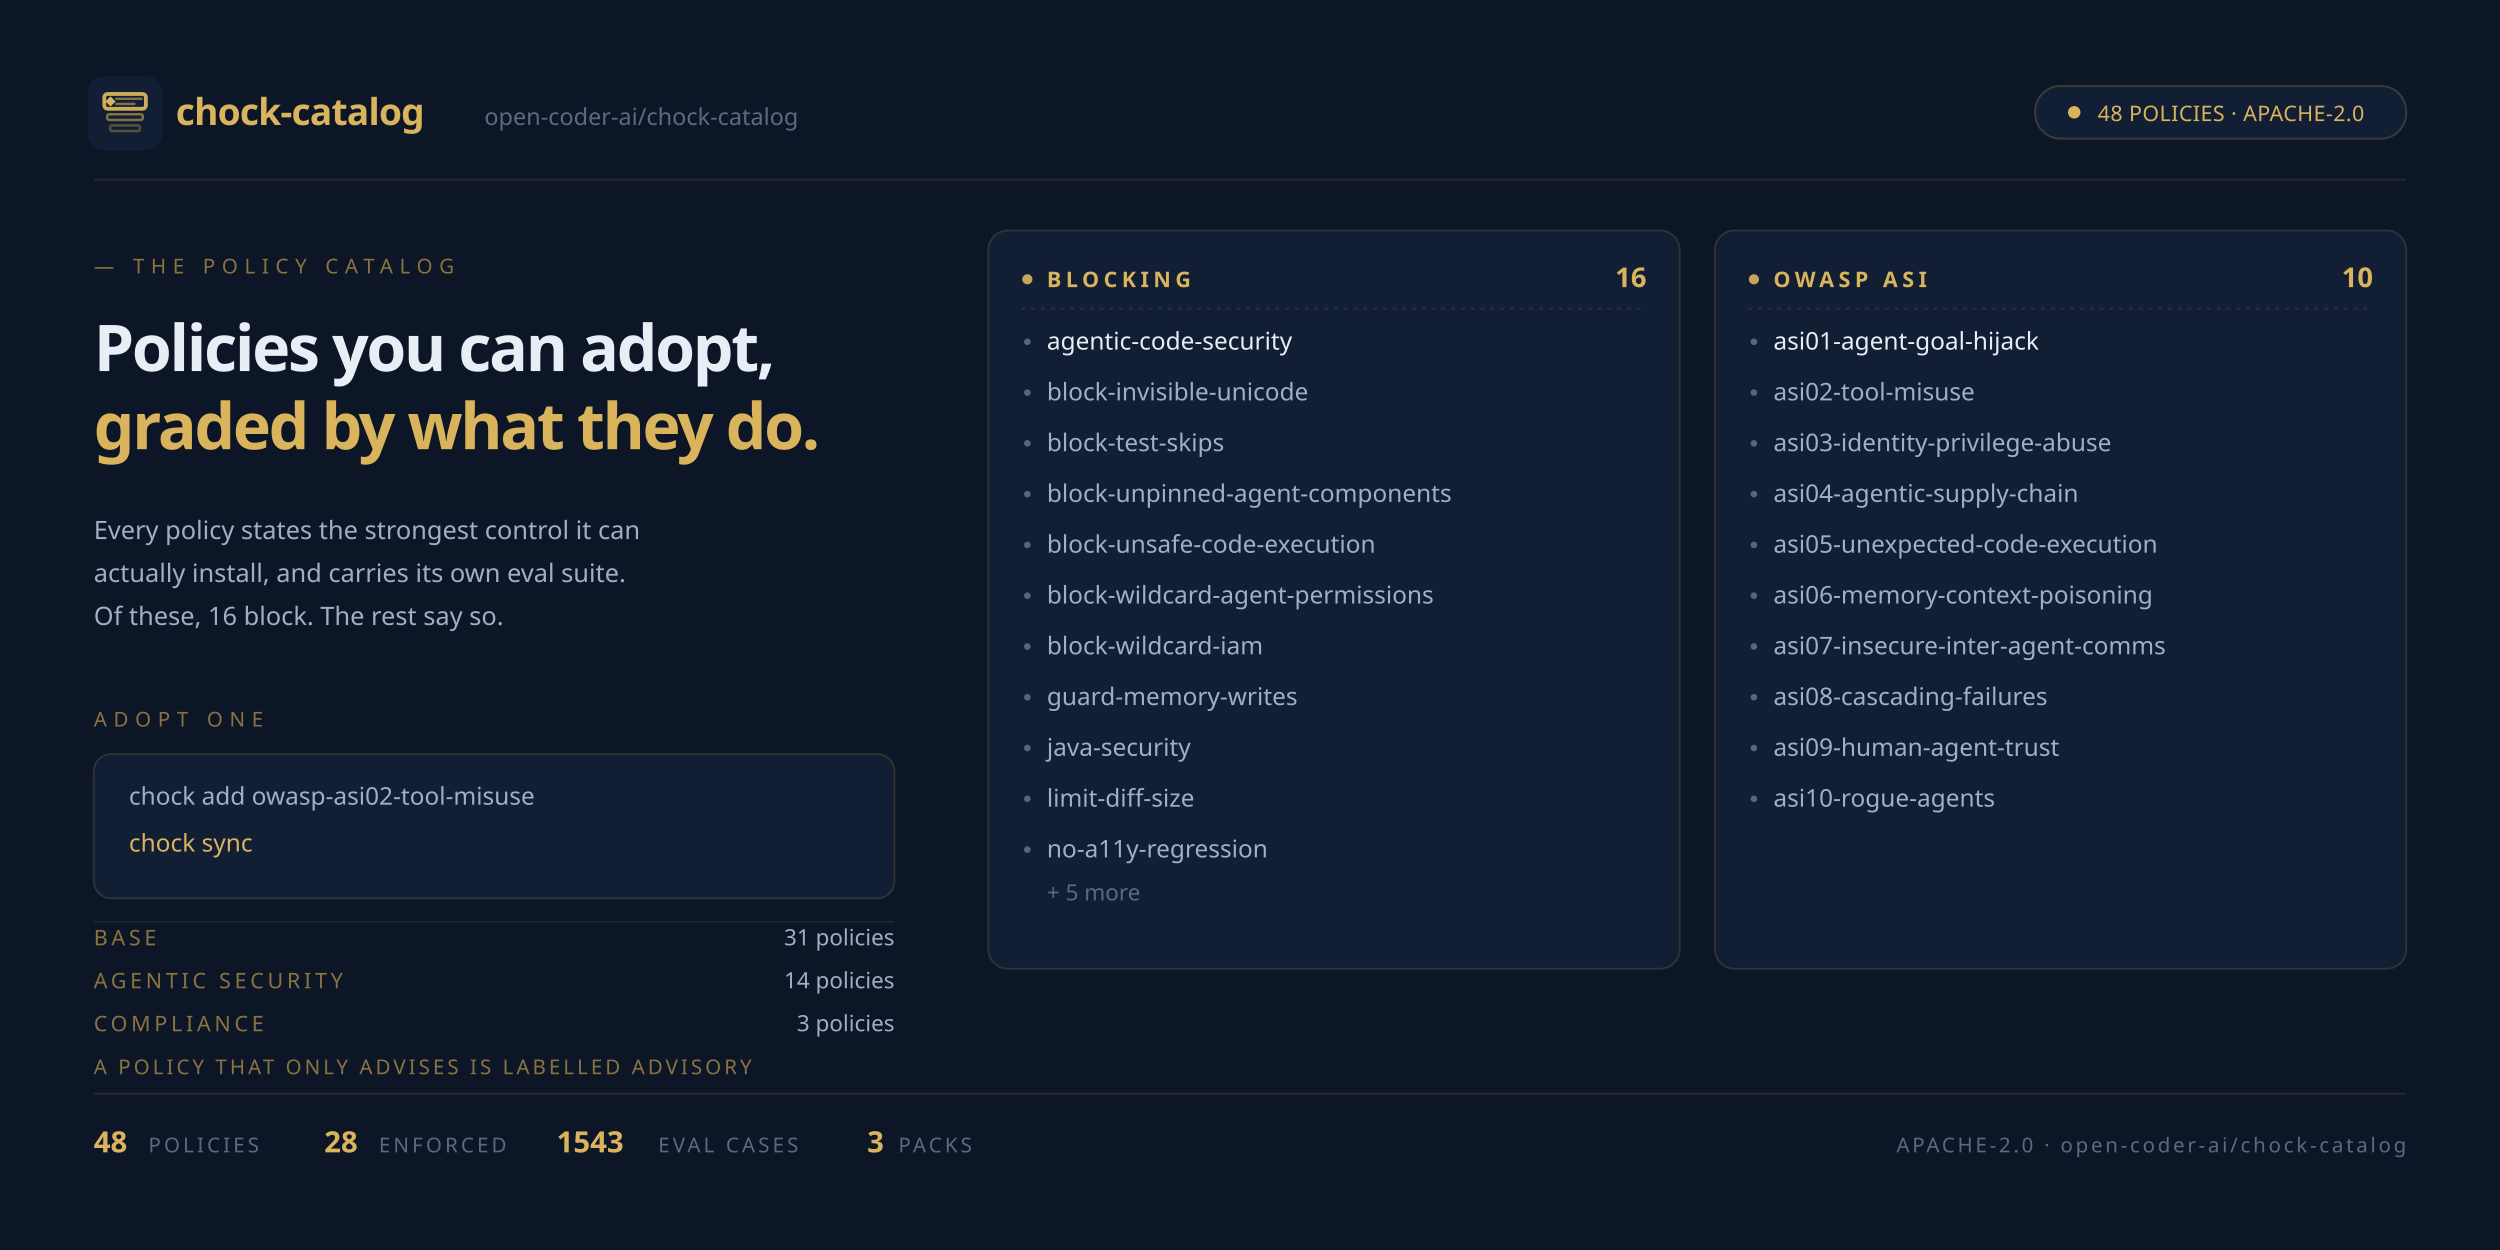
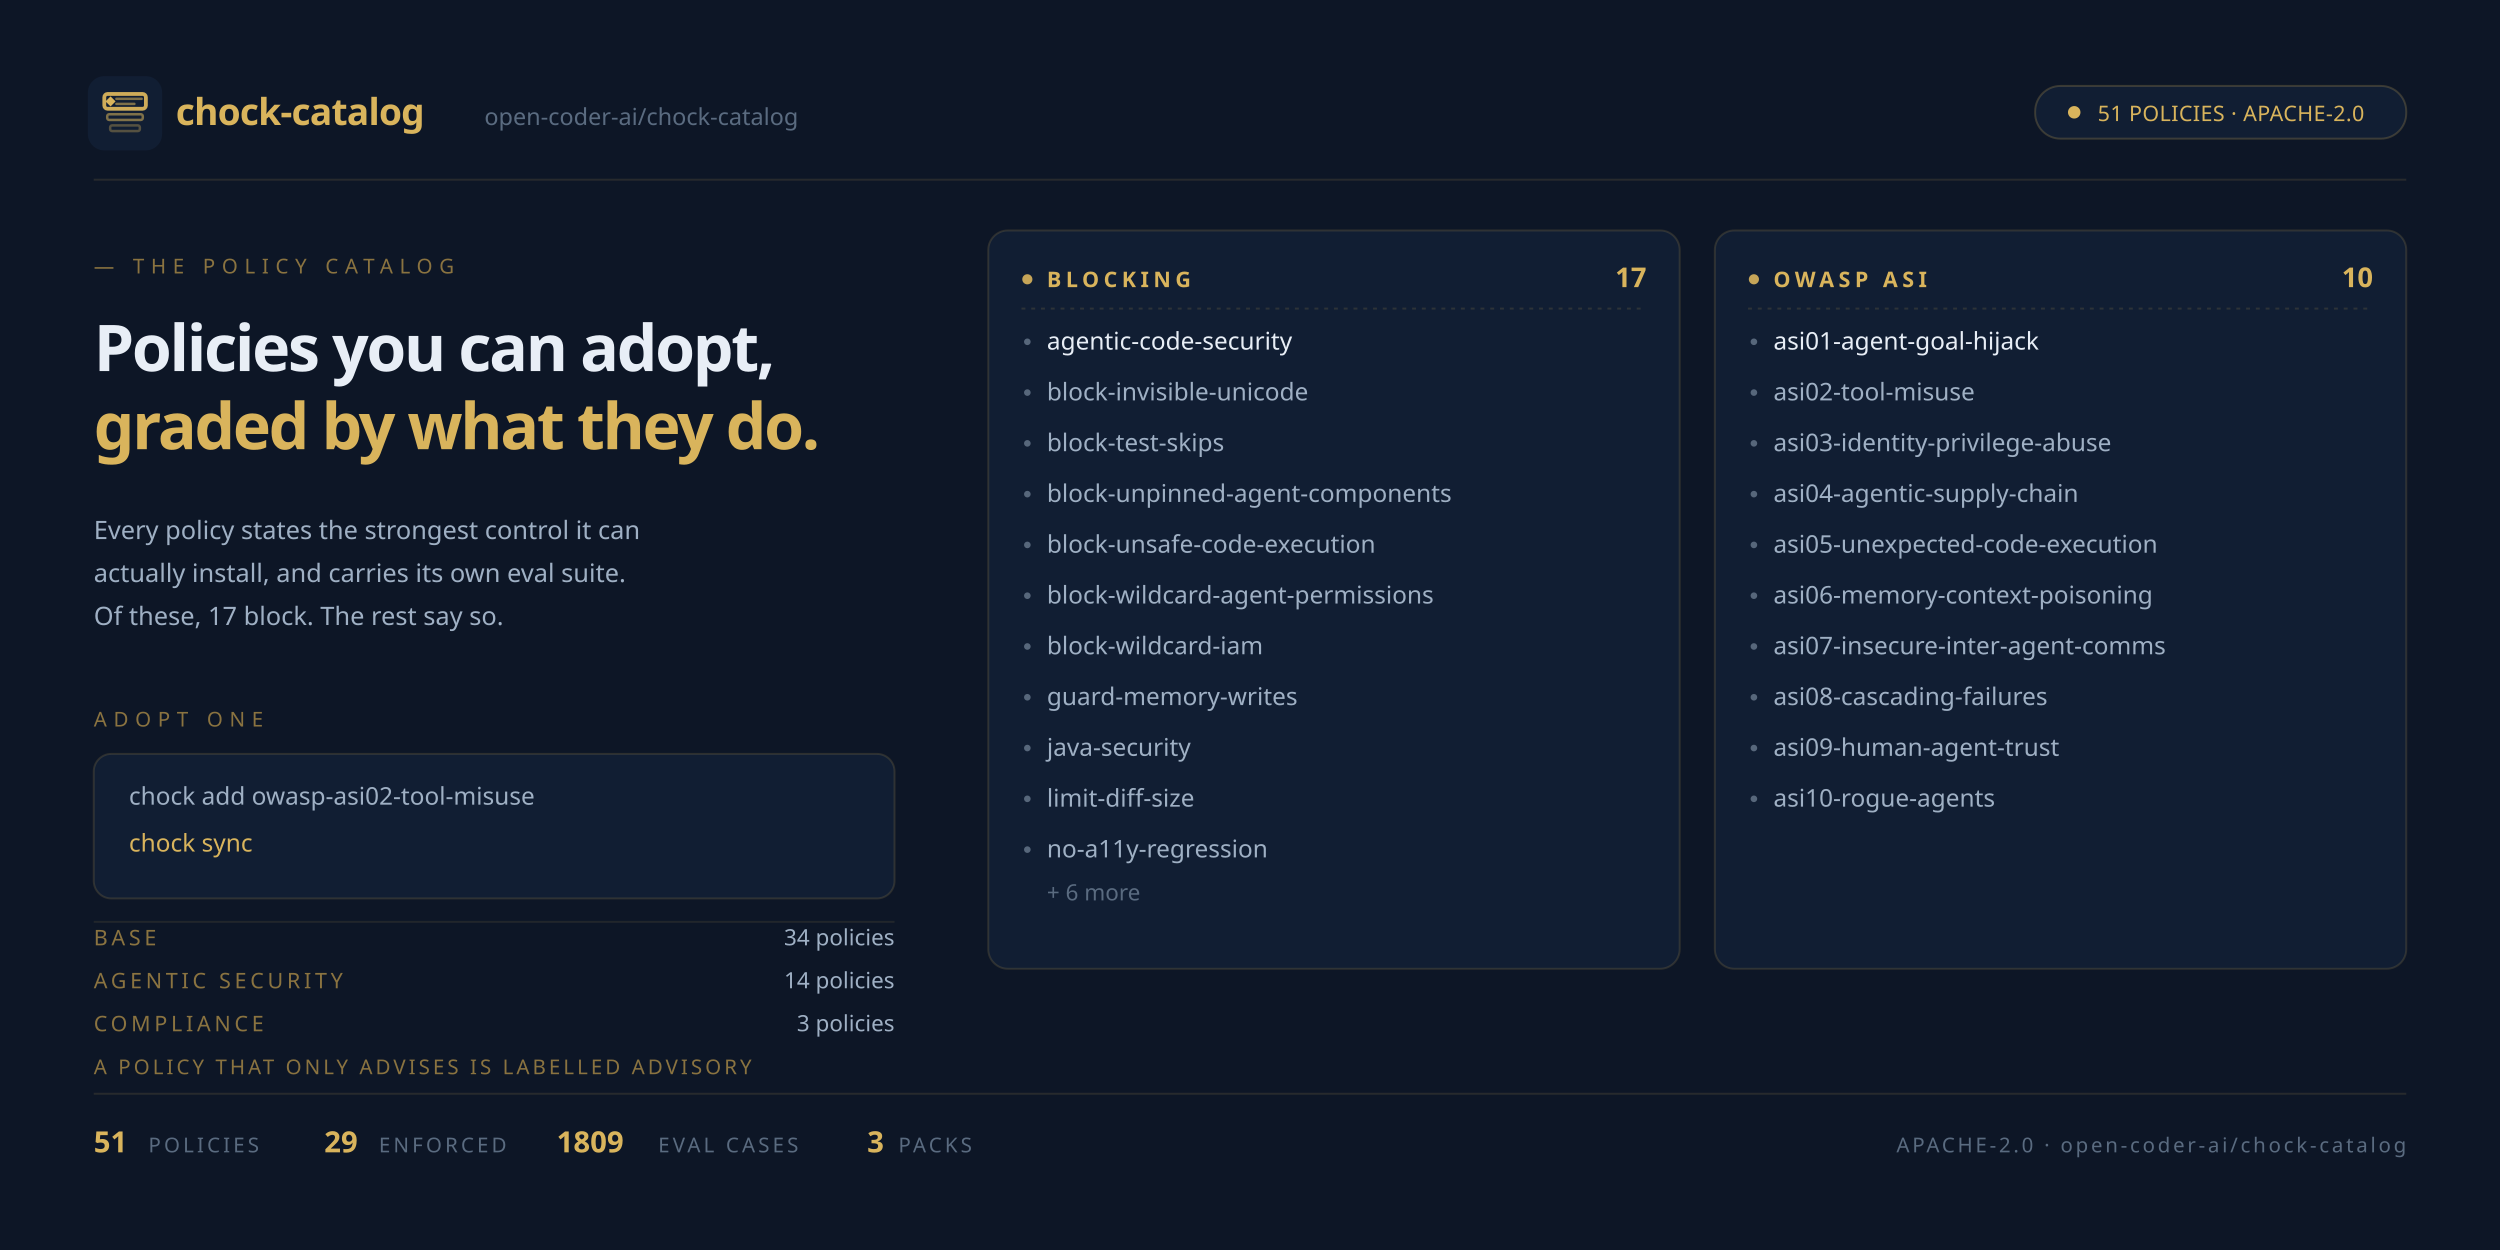
- <svg xmlns="http://www.w3.org/2000/svg" width="1280" height="640" viewBox="0 0 1280 640" role="img" aria-label="chock-catalog — the policy catalog for chock: policies you can adopt, graded by what they actually enforce. 48 policies across 3 packs (agentic-security 14, base 31, compliance 3); 28 enforced (19 at commit, 9 at pre-tool-use) and 20 advisory; 1543 eval cases. The 16 blocking policies: agentic-code-security, block-invisible-unicode, block-test-skips, block-unpinned-agent-components, block-unsafe-code-execution, block-wildcard-agent-permissions, block-wildcard-iam, guard-memory-writes, java-security, limit-diff-size, no-a11y-regression, pin-github-actions, protect-main-branch, protect-test-integrity, scan-secrets, verify-dependency-exists. Full OWASP Agentic Security Initiative top ten coverage, ASI01 through ASI10. Apache-2.0.">
+ <svg xmlns="http://www.w3.org/2000/svg" width="1280" height="640" viewBox="0 0 1280 640" role="img" aria-label="chock-catalog — the policy catalog for chock: policies you can adopt, graded by what they actually enforce. 51 policies across 3 packs (agentic-security 14, base 34, compliance 3); 29 enforced (20 at commit, 9 at pre-tool-use) and 22 advisory; 1809 eval cases. The 17 blocking policies: agentic-code-security, block-invisible-unicode, block-test-skips, block-unpinned-agent-components, block-unsafe-code-execution, block-wildcard-agent-permissions, block-wildcard-iam, guard-memory-writes, java-security, limit-diff-size, no-a11y-regression, pin-github-actions, protect-main-branch, protect-test-integrity, scan-secrets, scan-suppression-markers, verify-dependency-exists. Full OWASP Agentic Security Initiative top ten coverage, ASI01 through ASI10. Apache-2.0.">
  <rect width="1280" height="640" fill="#0D1626" />
  <rect x="45.0" y="39.0" width="38" height="38" rx="8.4" fill="#111E33" />
  <rect x="56.4" y="64.2" width="15.2" height="2.9" rx="1.0" fill="none" stroke="#D9B45C" stroke-width="1.29" stroke-opacity="0.34" />
  <rect x="54.9" y="58.5" width="18.2" height="2.9" rx="1.0" fill="none" stroke="#D9B45C" stroke-width="1.29" stroke-opacity="0.55" />
  <rect x="53.4" y="48.1" width="21.3" height="7.6" rx="1.7" fill="none" stroke="#D9B45C" stroke-width="1.94" stroke-opacity="0.95" />
  <rect x="54.77" y="50.10" width="3.65" height="3.65" transform="rotate(45 56.59 51.92)" fill="#D9B45C" />
  <line x1="59.6" y1="50.6" x2="72.5" y2="50.6" stroke="#D9B45C" stroke-width="1.29" stroke-opacity="0.55" stroke-linecap="round" />
  <line x1="59.6" y1="53.2" x2="68.8" y2="53.2" stroke="#D9B45C" stroke-width="1.29" stroke-opacity="0.55" stroke-linecap="round" />
  <text x="90" y="64" font-family="Geist Mono" font-size="19" font-weight="700" letter-spacing="-0.4" fill="#D9B45C">chock-catalog</text>
  <text x="248" y="64" font-family="Geist Mono" font-size="12" fill="#5A6B80">open-coder-ai/chock-catalog</text>
  <rect x="1042" y="44" width="190" height="27" rx="13" fill="#111E33" stroke="#D9B45C" stroke-opacity="0.22" />
  <circle cx="1062" cy="57.5" r="3.2" fill="#D9B45C" />
-   <text x="1074" y="62" font-family="Geist Mono" font-size="11" letter-spacing="0.2" fill="#D9B45C">48 POLICIES · APACHE-2.0</text>
+   <text x="1074" y="62" font-family="Geist Mono" font-size="11" letter-spacing="0.2" fill="#D9B45C">51 POLICIES · APACHE-2.0</text>
  <line x1="48" y1="92" x2="1232" y2="92" stroke="#D9B45C" stroke-opacity="0.13" stroke-width="1" />
  <text x="48" y="140" font-family="Geist Mono" font-size="10.5" letter-spacing="3.4" fill="#8A7340">— THE POLICY CATALOG</text>
  <text x="48" y="190" font-family="Geist Mono" font-size="33" font-weight="700" letter-spacing="-1.2" fill="#E8EEF6">Policies you can adopt,</text>
  <text x="48" y="230" font-family="Geist Mono" font-size="33" font-weight="700" letter-spacing="-1.2" fill="#D9B45C">graded by what they do.</text>
  <text x="48" y="276" font-family="Geist Mono" font-size="13" fill="#9FB0C4">Every policy states the strongest control it can</text>
  <text x="48" y="298" font-family="Geist Mono" font-size="13" fill="#9FB0C4">actually install, and carries its own eval suite.</text>
-   <text x="48" y="320" font-family="Geist Mono" font-size="13" fill="#9FB0C4">Of these, 16 block. The rest say so.</text>
+   <text x="48" y="320" font-family="Geist Mono" font-size="13" fill="#9FB0C4">Of these, 17 block. The rest say so.</text>
  <text x="48" y="372" font-family="Geist Mono" font-size="10.5" letter-spacing="3.4" fill="#8A7340">ADOPT ONE</text>
  <rect x="48" y="386" width="410" height="74" rx="9" fill="#111E33" stroke="#D9B45C" stroke-opacity="0.16" />
  <text x="66" y="412" font-family="Geist Mono" font-size="12.5" fill="#9FB0C4">chock add owasp-asi02-tool-misuse</text>
  <text x="66" y="436" font-family="Geist Mono" font-size="12.5" fill="#D9B45C">chock sync</text>
  <line x1="48" y1="472" x2="458" y2="472" stroke="#D9B45C" stroke-opacity="0.10" stroke-width="1" />
  <text x="48" y="484" font-family="Geist Mono" font-size="11" letter-spacing="1.9" fill="#8A7340">BASE</text>
-   <text x="458" y="484" font-family="Geist Mono" font-size="11.5" text-anchor="end" fill="#9FB0C4">31 policies</text>
+   <text x="458" y="484" font-family="Geist Mono" font-size="11.5" text-anchor="end" fill="#9FB0C4">34 policies</text>
  <text x="48" y="506" font-family="Geist Mono" font-size="11" letter-spacing="1.9" fill="#8A7340">AGENTIC SECURITY</text>
  <text x="458" y="506" font-family="Geist Mono" font-size="11.5" text-anchor="end" fill="#9FB0C4">14 policies</text>
  <text x="48" y="528" font-family="Geist Mono" font-size="11" letter-spacing="1.9" fill="#8A7340">COMPLIANCE</text>
  <text x="458" y="528" font-family="Geist Mono" font-size="11.5" text-anchor="end" fill="#9FB0C4">3 policies</text>
  <text x="48" y="550" font-family="Geist Mono" font-size="10.5" letter-spacing="1.55" fill="#8A7340">A POLICY THAT ONLY ADVISES IS LABELLED ADVISORY</text>
  <rect x="506" y="118" width="354" height="378" rx="10" fill="#111E33" stroke="#D9B45C" stroke-opacity="0.16" stroke-width="1" />
  <circle cx="526" cy="143" r="2.6" fill="#D9B45C" fill-opacity="0.9" />
  <text x="536" y="147" font-family="Geist Mono" font-size="11" font-weight="700" letter-spacing="2.3" fill="#D9B45C">BLOCKING</text>
-   <text x="843" y="147" font-family="Geist Mono" font-size="14" font-weight="700" text-anchor="end" fill="#D9B45C">16</text>
+   <text x="843" y="147" font-family="Geist Mono" font-size="14" font-weight="700" text-anchor="end" fill="#D9B45C">17</text>
  <line x1="523" y1="158" x2="843" y2="158" stroke="#D9B45C" stroke-opacity="0.14" stroke-width="1" stroke-dasharray="2 3" />
  <circle cx="526" cy="175" r="1.7" fill="#9FB0C4" fill-opacity="0.5" />
  <text x="536" y="179" font-family="Geist Mono" font-size="12.5" fill="#E8EEF6">agentic-code-security</text>
  <circle cx="526" cy="201" r="1.7" fill="#9FB0C4" fill-opacity="0.5" />
  <text x="536" y="205" font-family="Geist Mono" font-size="12.5" fill="#9FB0C4">block-invisible-unicode</text>
  <circle cx="526" cy="227" r="1.7" fill="#9FB0C4" fill-opacity="0.5" />
  <text x="536" y="231" font-family="Geist Mono" font-size="12.5" fill="#9FB0C4">block-test-skips</text>
  <circle cx="526" cy="253" r="1.7" fill="#9FB0C4" fill-opacity="0.5" />
  <text x="536" y="257" font-family="Geist Mono" font-size="12.5" fill="#9FB0C4">block-unpinned-agent-components</text>
  <circle cx="526" cy="279" r="1.7" fill="#9FB0C4" fill-opacity="0.5" />
  <text x="536" y="283" font-family="Geist Mono" font-size="12.5" fill="#9FB0C4">block-unsafe-code-execution</text>
  <circle cx="526" cy="305" r="1.7" fill="#9FB0C4" fill-opacity="0.5" />
  <text x="536" y="309" font-family="Geist Mono" font-size="12.5" fill="#9FB0C4">block-wildcard-agent-permissions</text>
  <circle cx="526" cy="331" r="1.7" fill="#9FB0C4" fill-opacity="0.5" />
  <text x="536" y="335" font-family="Geist Mono" font-size="12.5" fill="#9FB0C4">block-wildcard-iam</text>
  <circle cx="526" cy="357" r="1.7" fill="#9FB0C4" fill-opacity="0.5" />
  <text x="536" y="361" font-family="Geist Mono" font-size="12.5" fill="#9FB0C4">guard-memory-writes</text>
  <circle cx="526" cy="383" r="1.7" fill="#9FB0C4" fill-opacity="0.5" />
  <text x="536" y="387" font-family="Geist Mono" font-size="12.5" fill="#9FB0C4">java-security</text>
  <circle cx="526" cy="409" r="1.7" fill="#9FB0C4" fill-opacity="0.5" />
  <text x="536" y="413" font-family="Geist Mono" font-size="12.5" fill="#9FB0C4">limit-diff-size</text>
  <circle cx="526" cy="435" r="1.7" fill="#9FB0C4" fill-opacity="0.5" />
  <text x="536" y="439" font-family="Geist Mono" font-size="12.5" fill="#9FB0C4">no-a11y-regression</text>
-   <text x="536" y="461" font-family="Geist Mono" font-size="11.5" fill="#5A6B80">+ 5 more</text>
+   <text x="536" y="461" font-family="Geist Mono" font-size="11.5" fill="#5A6B80">+ 6 more</text>
  <rect x="878" y="118" width="354" height="378" rx="10" fill="#111E33" stroke="#D9B45C" stroke-opacity="0.16" stroke-width="1" />
  <circle cx="898" cy="143" r="2.6" fill="#D9B45C" fill-opacity="0.9" />
  <text x="908" y="147" font-family="Geist Mono" font-size="11" font-weight="700" letter-spacing="2.3" fill="#D9B45C">OWASP ASI</text>
  <text x="1215" y="147" font-family="Geist Mono" font-size="14" font-weight="700" text-anchor="end" fill="#D9B45C">10</text>
  <line x1="895" y1="158" x2="1215" y2="158" stroke="#D9B45C" stroke-opacity="0.14" stroke-width="1" stroke-dasharray="2 3" />
  <circle cx="898" cy="175" r="1.7" fill="#9FB0C4" fill-opacity="0.5" />
  <text x="908" y="179" font-family="Geist Mono" font-size="12.5" fill="#E8EEF6">asi01-agent-goal-hijack</text>
  <circle cx="898" cy="201" r="1.7" fill="#9FB0C4" fill-opacity="0.5" />
  <text x="908" y="205" font-family="Geist Mono" font-size="12.5" fill="#9FB0C4">asi02-tool-misuse</text>
  <circle cx="898" cy="227" r="1.7" fill="#9FB0C4" fill-opacity="0.5" />
  <text x="908" y="231" font-family="Geist Mono" font-size="12.5" fill="#9FB0C4">asi03-identity-privilege-abuse</text>
  <circle cx="898" cy="253" r="1.7" fill="#9FB0C4" fill-opacity="0.5" />
  <text x="908" y="257" font-family="Geist Mono" font-size="12.5" fill="#9FB0C4">asi04-agentic-supply-chain</text>
  <circle cx="898" cy="279" r="1.7" fill="#9FB0C4" fill-opacity="0.5" />
  <text x="908" y="283" font-family="Geist Mono" font-size="12.5" fill="#9FB0C4">asi05-unexpected-code-execution</text>
  <circle cx="898" cy="305" r="1.7" fill="#9FB0C4" fill-opacity="0.5" />
  <text x="908" y="309" font-family="Geist Mono" font-size="12.5" fill="#9FB0C4">asi06-memory-context-poisoning</text>
  <circle cx="898" cy="331" r="1.7" fill="#9FB0C4" fill-opacity="0.5" />
  <text x="908" y="335" font-family="Geist Mono" font-size="12.5" fill="#9FB0C4">asi07-insecure-inter-agent-comms</text>
  <circle cx="898" cy="357" r="1.7" fill="#9FB0C4" fill-opacity="0.5" />
  <text x="908" y="361" font-family="Geist Mono" font-size="12.5" fill="#9FB0C4">asi08-cascading-failures</text>
  <circle cx="898" cy="383" r="1.7" fill="#9FB0C4" fill-opacity="0.5" />
  <text x="908" y="387" font-family="Geist Mono" font-size="12.5" fill="#9FB0C4">asi09-human-agent-trust</text>
  <circle cx="898" cy="409" r="1.7" fill="#9FB0C4" fill-opacity="0.5" />
  <text x="908" y="413" font-family="Geist Mono" font-size="12.5" fill="#9FB0C4">asi10-rogue-agents</text>
  <line x1="48" y1="560" x2="1232" y2="560" stroke="#D9B45C" stroke-opacity="0.13" stroke-width="1" />
-   <text x="48" y="590" font-family="Geist Mono" font-size="15" font-weight="700" fill="#D9B45C">48</text>
+   <text x="48" y="590" font-family="Geist Mono" font-size="15" font-weight="700" fill="#D9B45C">51</text>
  <text x="76" y="590" font-family="Geist Mono" font-size="10.5" letter-spacing="1.6" fill="#5A6B80">POLICIES</text>
-   <text x="166" y="590" font-family="Geist Mono" font-size="15" font-weight="700" fill="#D9B45C">28</text>
+   <text x="166" y="590" font-family="Geist Mono" font-size="15" font-weight="700" fill="#D9B45C">29</text>
  <text x="194" y="590" font-family="Geist Mono" font-size="10.5" letter-spacing="1.6" fill="#5A6B80">ENFORCED</text>
-   <text x="285" y="590" font-family="Geist Mono" font-size="15" font-weight="700" fill="#D9B45C">1543</text>
+   <text x="285" y="590" font-family="Geist Mono" font-size="15" font-weight="700" fill="#D9B45C">1809</text>
  <text x="337" y="590" font-family="Geist Mono" font-size="10.5" letter-spacing="1.6" fill="#5A6B80">EVAL CASES</text>
  <text x="444" y="590" font-family="Geist Mono" font-size="15" font-weight="700" fill="#D9B45C">3</text>
  <text x="460" y="590" font-family="Geist Mono" font-size="10.5" letter-spacing="1.6" fill="#5A6B80">PACKS</text>
  <text x="1232" y="590" font-family="Geist Mono" font-size="10.5" letter-spacing="1.4" text-anchor="end" fill="#5A6B80">APACHE-2.0 · open-coder-ai/chock-catalog</text>
</svg>
